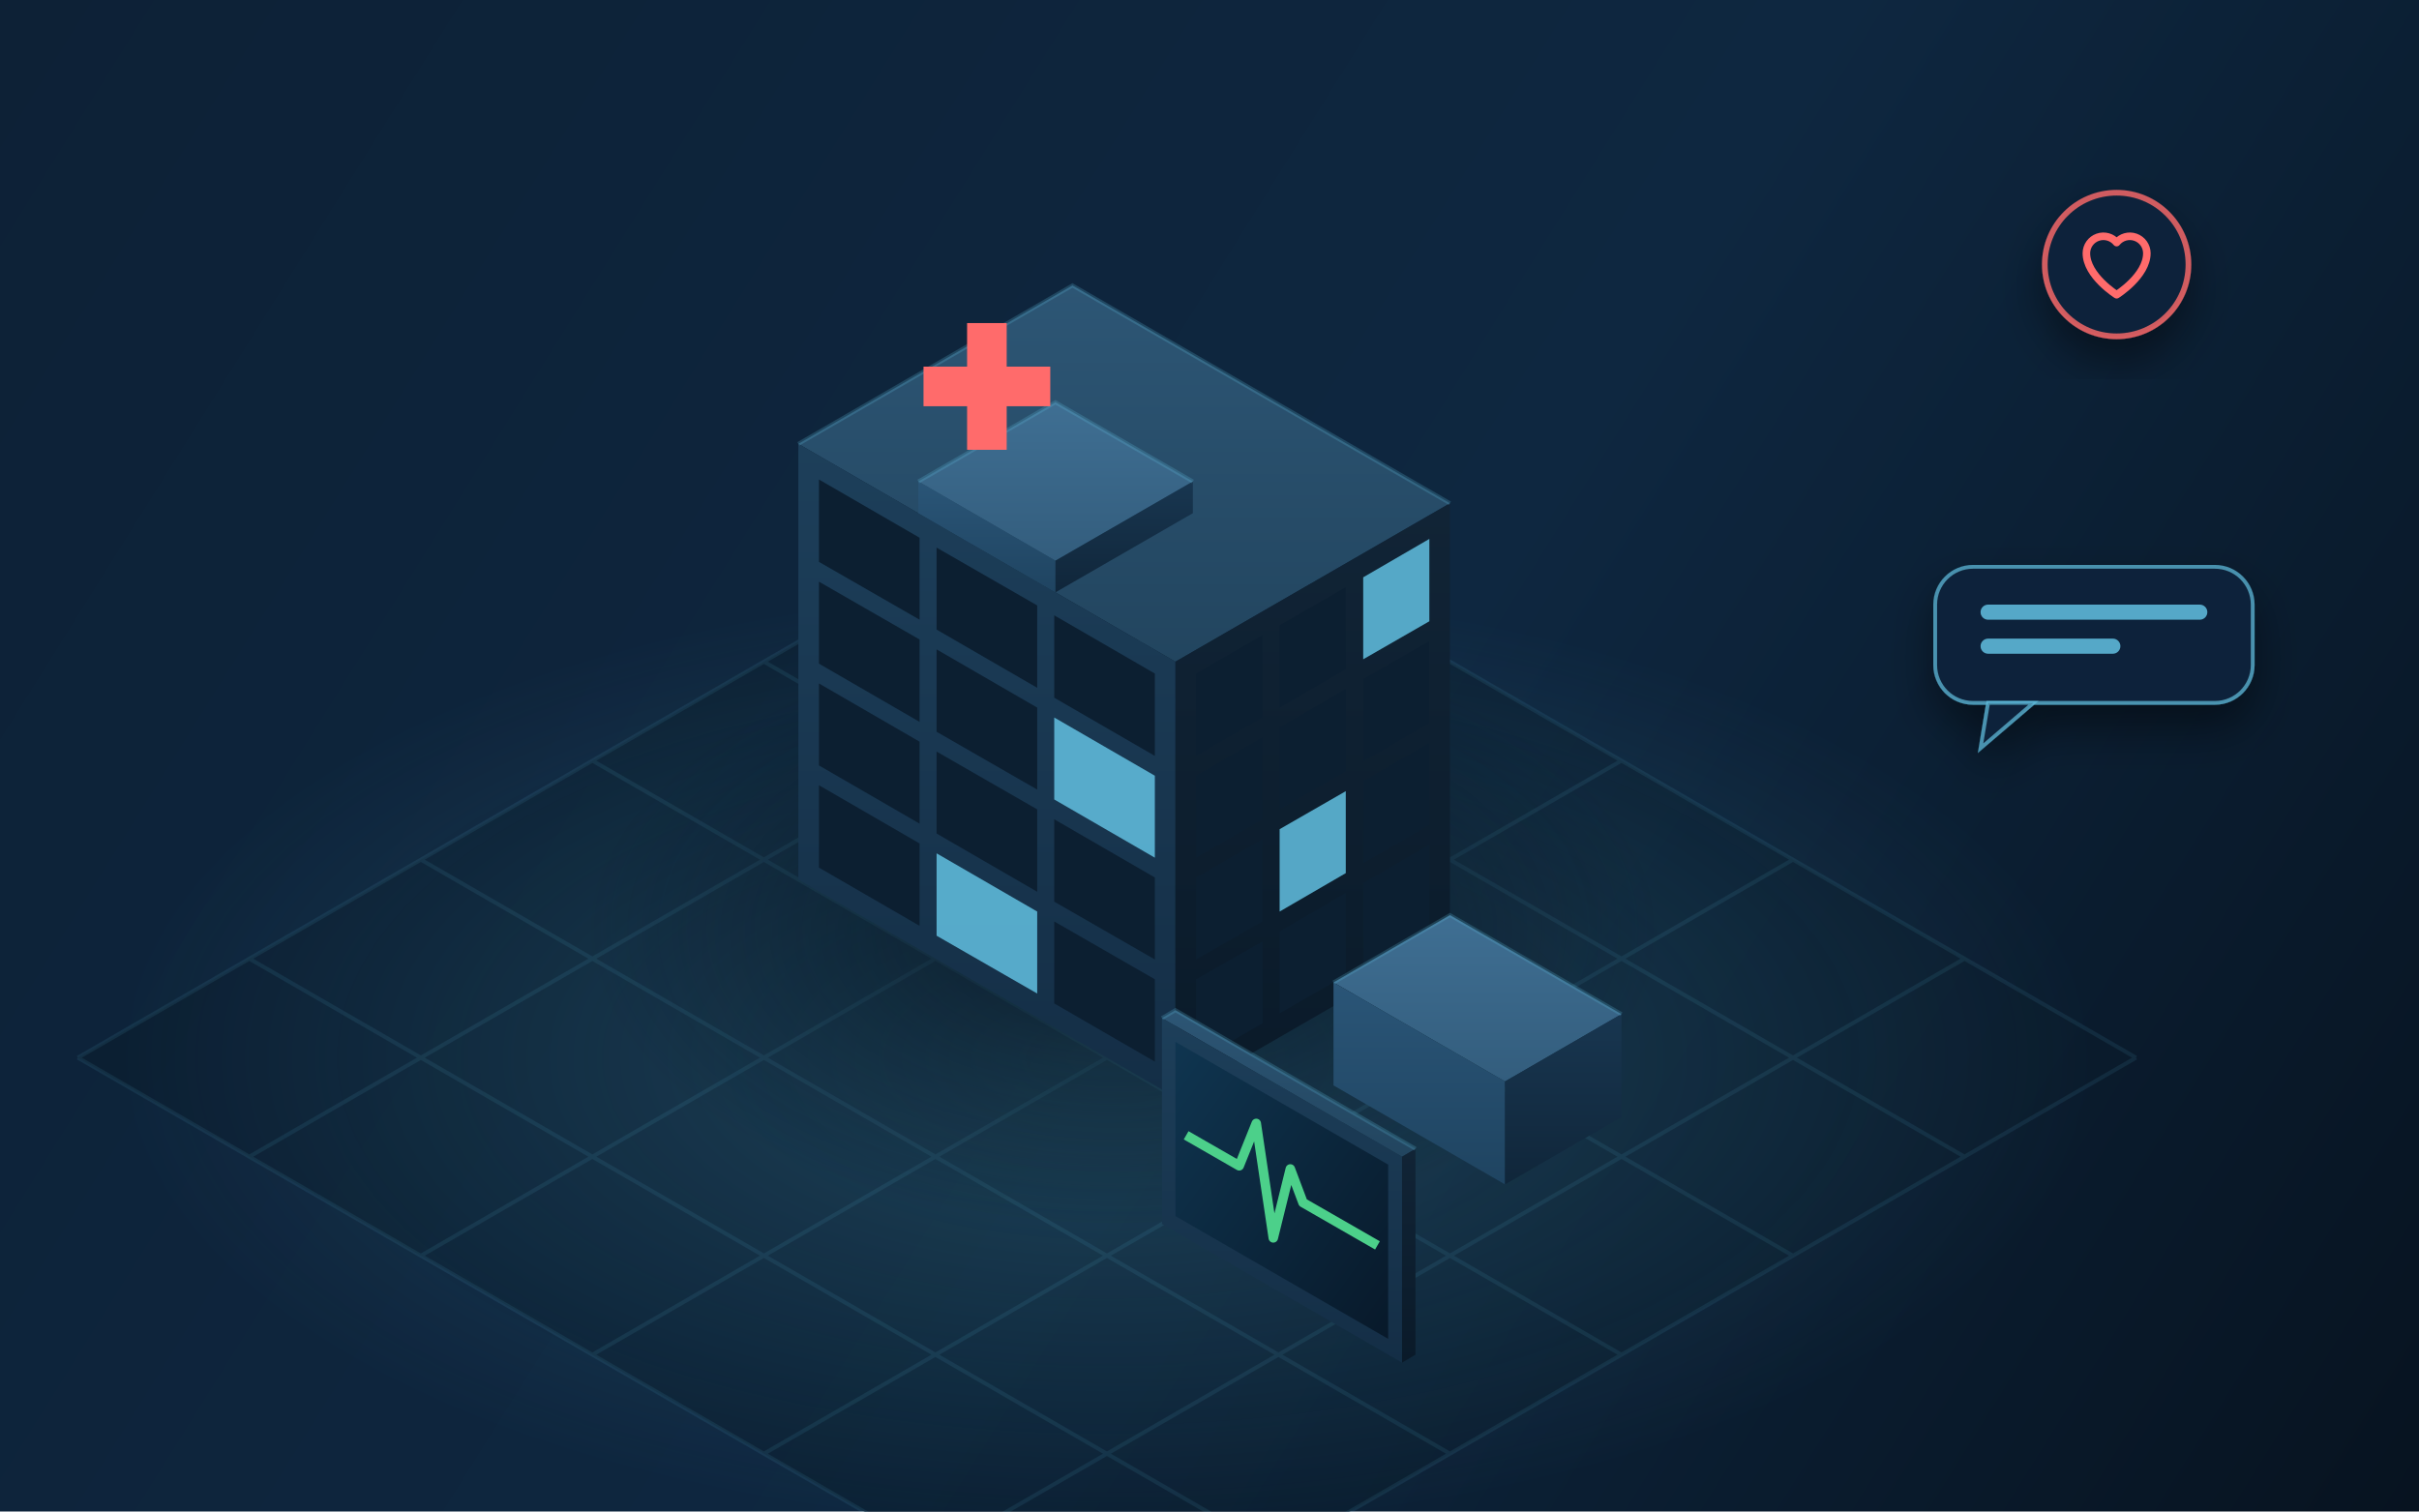
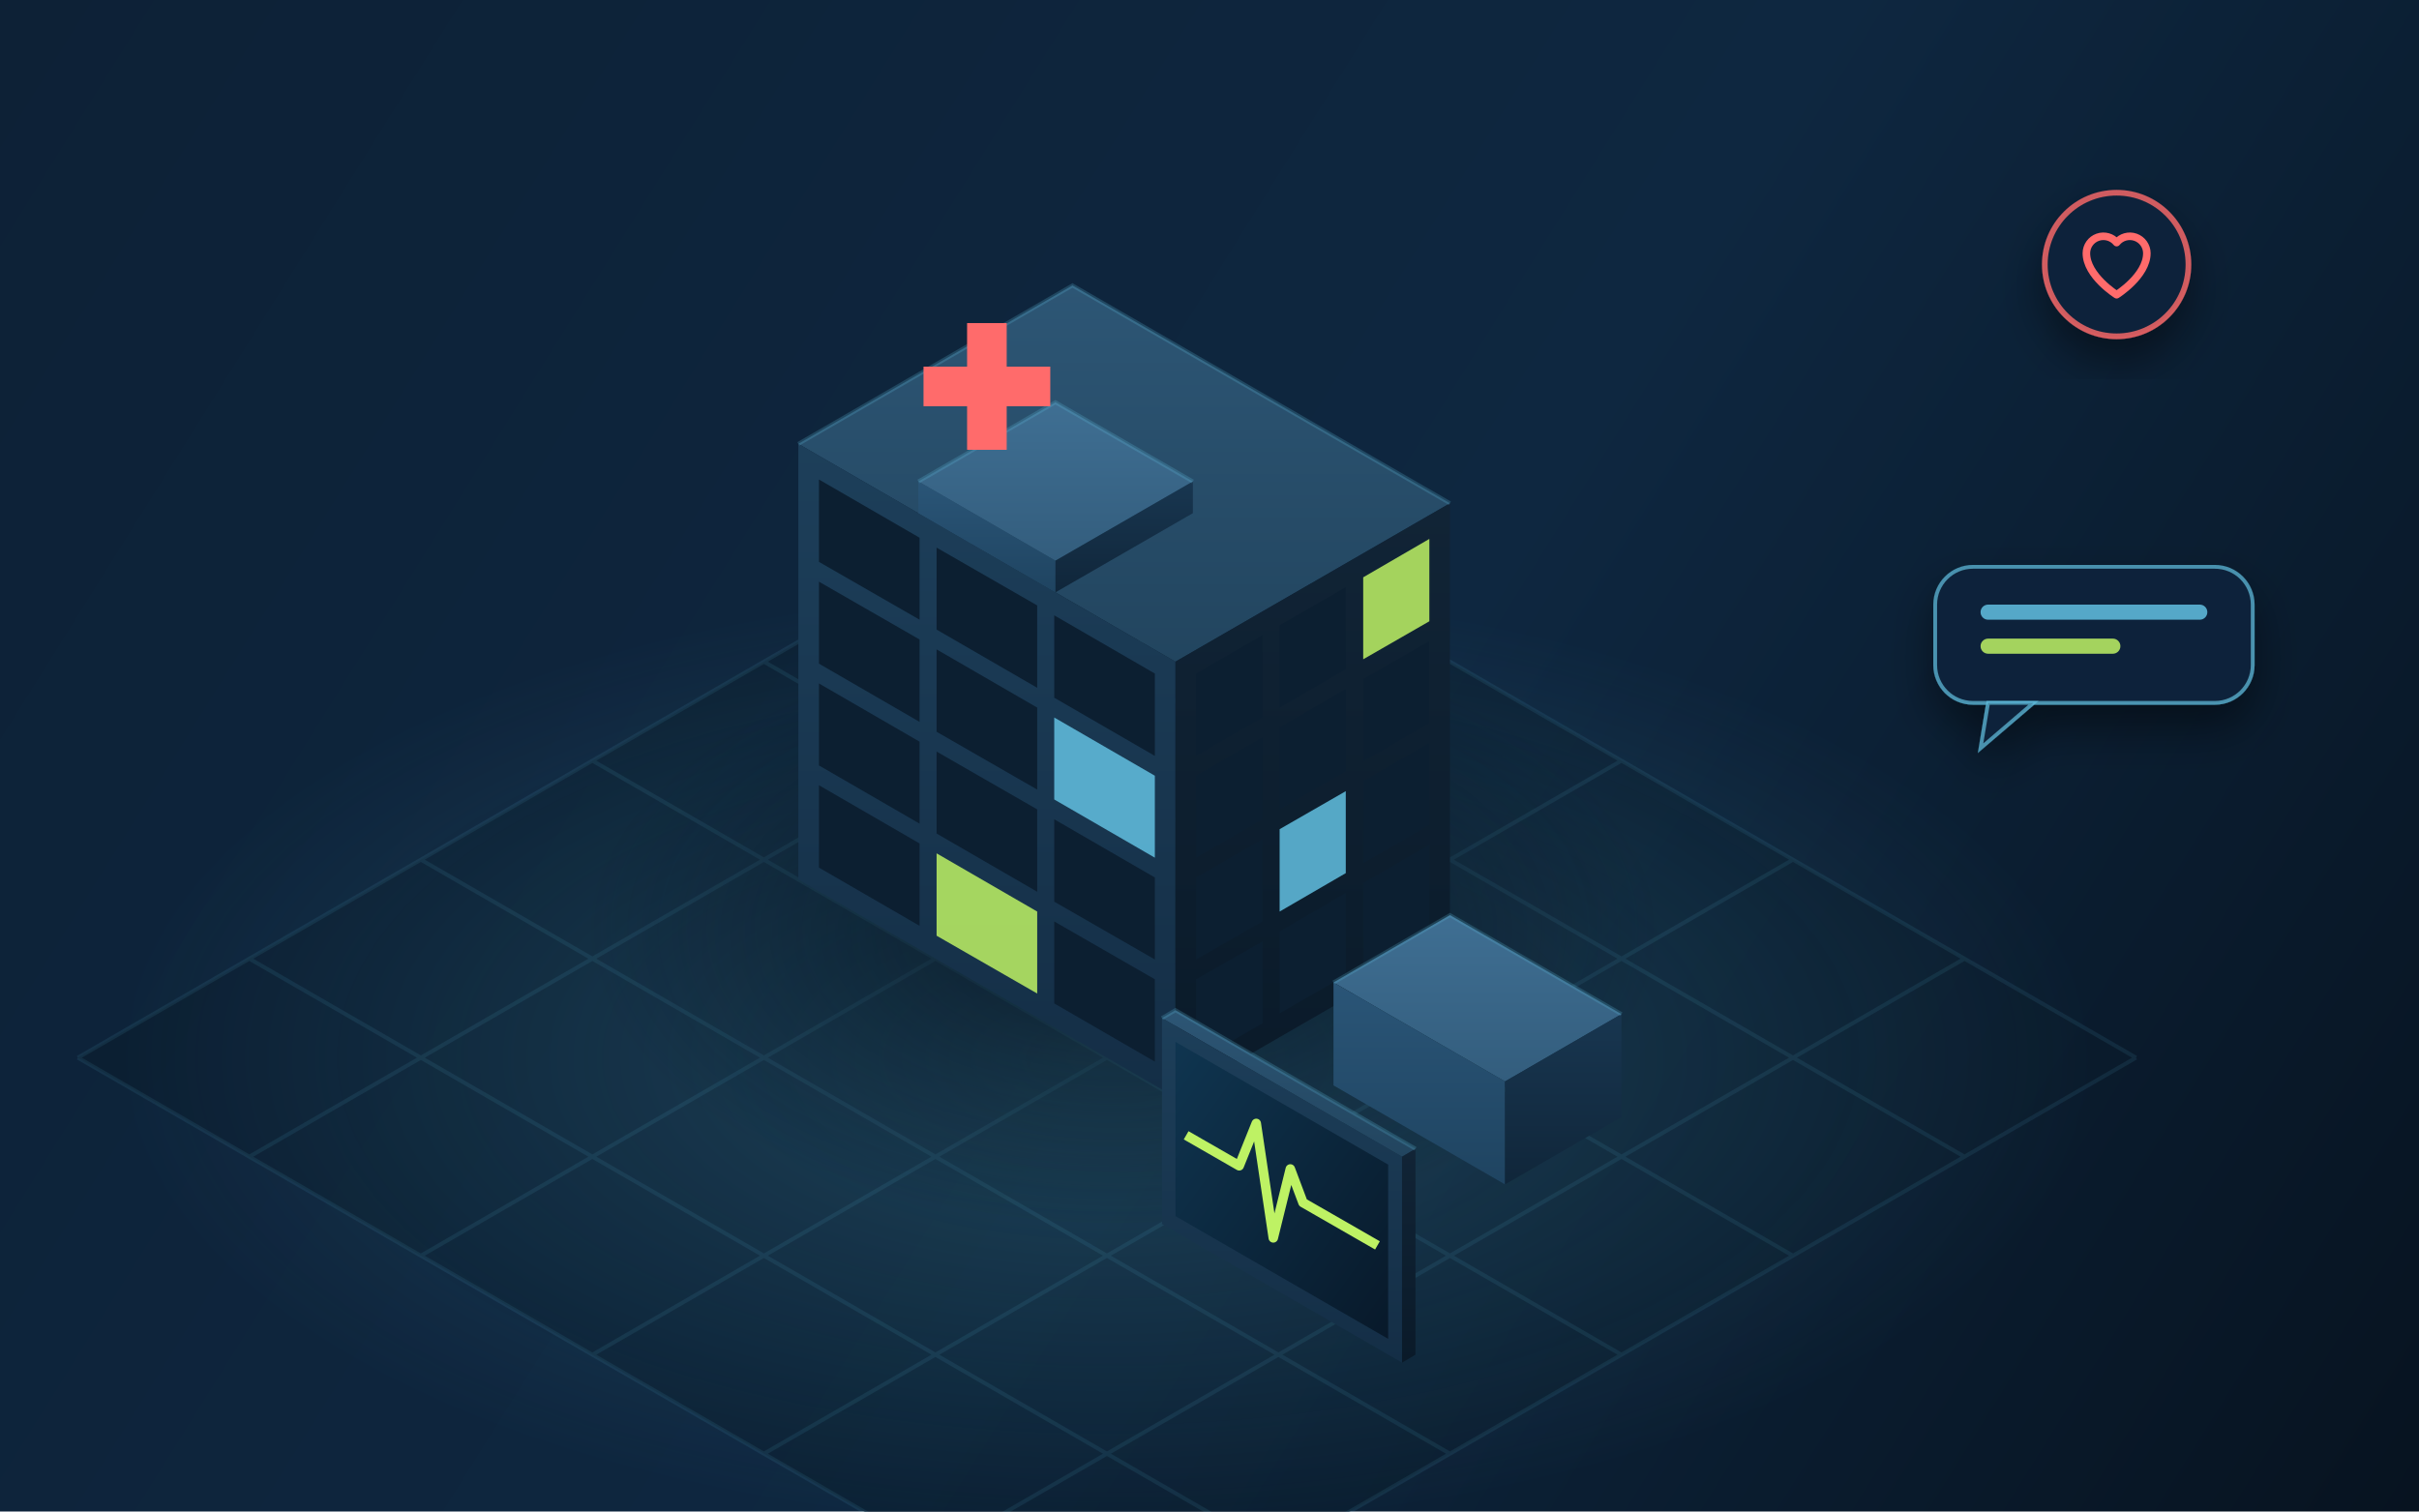
<svg xmlns="http://www.w3.org/2000/svg" viewBox="0 0 640 400" width="640" height="400" role="img" aria-label="An isometric hospital with a glowing cross, an ambulance bay and a heart-rate monitor">
  <defs>
    <linearGradient id="bg" x1="0" y1="0" x2="640" y2="400" gradientUnits="userSpaceOnUse">
      <stop offset="0" stop-color="#0d2136" />
      <stop offset=".55" stop-color="#0e2740" />
      <stop offset="1" stop-color="#071320" />
    </linearGradient>
    <linearGradient id="fTop" x1="0" y1="0" x2="0" y2="1">
      <stop offset="0" stop-color="#2d5675" />
      <stop offset="1" stop-color="#22455f" />
    </linearGradient>
    <linearGradient id="fLeft" x1="0" y1="0" x2="0" y2="1">
      <stop offset="0" stop-color="#1d3f5a" />
      <stop offset="1" stop-color="#142e46" />
    </linearGradient>
    <linearGradient id="fRight" x1="0" y1="0" x2="0" y2="1">
      <stop offset="0" stop-color="#112436" />
      <stop offset="1" stop-color="#0a1a29" />
    </linearGradient>
    <linearGradient id="lTop" x1="0" y1="0" x2="0" y2="1">
      <stop offset="0" stop-color="#3f6f93" />
      <stop offset="1" stop-color="#335d7d" />
    </linearGradient>
    <linearGradient id="lLeft" x1="0" y1="0" x2="0" y2="1">
      <stop offset="0" stop-color="#2a5577" />
      <stop offset="1" stop-color="#1f4461" />
    </linearGradient>
    <linearGradient id="lRight" x1="0" y1="0" x2="0" y2="1">
      <stop offset="0" stop-color="#183650" />
      <stop offset="1" stop-color="#10263a" />
    </linearGradient>
    <linearGradient id="gTop" x1="0" y1="0" x2="0" y2="1">
      <stop offset="0" stop-color="#8fd3ee" />
      <stop offset="1" stop-color="#61c0e0" />
    </linearGradient>
    <linearGradient id="gLeft" x1="0" y1="0" x2="0" y2="1">
      <stop offset="0" stop-color="#3d8fc0" />
      <stop offset="1" stop-color="#2f6f99" />
    </linearGradient>
    <linearGradient id="gRight" x1="0" y1="0" x2="0" y2="1">
      <stop offset="0" stop-color="#26557a" />
      <stop offset="1" stop-color="#1b4060" />
    </linearGradient>
+     <linearGradient id="mTop" x1="0" y1="0" x2="0" y2="1">
+       <stop offset="0" stop-color="#e4fbb0" />
+       <stop offset="1" stop-color="#bef264" />
+     </linearGradient>
+     <linearGradient id="mLeft" x1="0" y1="0" x2="0" y2="1">
+       <stop offset="0" stop-color="#9ccf45" />
+       <stop offset="1" stop-color="#7fb12f" />
+     </linearGradient>
+     <linearGradient id="mRight" x1="0" y1="0" x2="0" y2="1">
+       <stop offset="0" stop-color="#5f8f22" />
+       <stop offset="1" stop-color="#46701a" />
+     </linearGradient>
+     <linearGradient id="cylM" x1="0" y1="0" x2="1" y2="0">
+       <stop offset="0" stop-color="#9ccf45" />
+       <stop offset="1" stop-color="#46701a" />
+     </linearGradient>
    <linearGradient id="roof" x1="0" y1="0" x2="0" y2="1">
      <stop offset="0" stop-color="#3a5f9a" />
      <stop offset="1" stop-color="#2b4777" />
    </linearGradient>
    <linearGradient id="cyl" x1="0" y1="0" x2="1" y2="0">
      <stop offset="0" stop-color="#1d3f5a" />
      <stop offset=".55" stop-color="#163650" />
      <stop offset="1" stop-color="#0a1a29" />
    </linearGradient>
    <linearGradient id="cylG" x1="0" y1="0" x2="1" y2="0">
      <stop offset="0" stop-color="#3d8fc0" />
      <stop offset="1" stop-color="#1b4060" />
    </linearGradient>
    <linearGradient id="screen" x1="0" y1="0" x2="1" y2="1">
      <stop offset="0" stop-color="#0f3550" />
      <stop offset="1" stop-color="#08192a" />
    </linearGradient>
    <radialGradient id="head" cx=".4" cy=".35" r=".7">
      <stop offset="0" stop-color="#3f6f93" />
      <stop offset="1" stop-color="#173550" />
    </radialGradient>
    <radialGradient id="pool" cx=".5" cy=".5" r=".5">
      <stop offset="0" stop-color="#61c0e0" stop-opacity=".22" />
      <stop offset="1" stop-color="#61c0e0" stop-opacity="0" />
    </radialGradient>
    <radialGradient id="shadow" cx=".5" cy=".5" r=".5">
      <stop offset="0" stop-color="#04101b" stop-opacity=".7" />
      <stop offset="1" stop-color="#04101b" stop-opacity="0" />
    </radialGradient>
+     <style>
+ .blink{animation:blink 3.2s ease-in-out infinite}
+ .grow{transform-box:fill-box;transform-origin:50% 100%;animation:grow 2.6s ease-in-out infinite}
+ .wave{transform-box:fill-box;transform-origin:50% 50%;animation:wave 1.1s ease-in-out infinite}
+ .draw{stroke-dasharray:420;animation:draw 3.4s linear infinite}
+ .flow{animation:flow 1.2s linear infinite}
+ .packet{animation:move 2.8s linear infinite}
+ .float{animation:float 4.5s ease-in-out infinite}
+ .ping{animation:ping 2.2s ease-out infinite}
+ .pop{animation:pop 4.5s ease-in-out infinite}
+ .breathe{animation:breathe 5s ease-in-out infinite}
+ @keyframes blink{0%,100%{opacity:.9}50%{opacity:.25}}
+ @keyframes grow{0%,100%{transform:scaleY(1)}50%{transform:scaleY(.55)}}
+ @keyframes wave{0%,100%{transform:scaleY(1)}50%{transform:scaleY(.3)}}
+ @keyframes draw{0%{stroke-dashoffset:420}60%,100%{stroke-dashoffset:0}}
+ @keyframes flow{to{stroke-dashoffset:-22}}
+ @keyframes move{0%{offset-distance:0%;opacity:0}12%,88%{opacity:1}100%{offset-distance:100%;opacity:0}}
+ @keyframes float{0%,100%{transform:translateY(0)}50%{transform:translateY(-7px)}}
+ @keyframes ping{0%{opacity:.15}35%{opacity:1}100%{opacity:.15}}
+ @keyframes pop{0%,12%{opacity:0}28%,100%{opacity:.9}}
+ @keyframes breathe{0%,100%{opacity:.65}50%{opacity:1}}
+ @media (prefers-reduced-motion:reduce){*{animation:none!important}.packet{display:none}}
+ </style>
    <filter id="soft" x="-30%" y="-30%" width="160%" height="160%">
      <feDropShadow dx="0" dy="6" stdDeviation="6" flood-color="#000" flood-opacity=".45" />
    </filter>
  </defs>
  <rect width="640" height="400" fill="url(#bg)" />
  <g transform="translate(-42.5 17.9) scale(1.048)">
    <polygon points="320.0,100.0 579.8,250.0 320.0,400.0 60.2,250.0" fill="#0a1b2b" opacity=".55" />
    <path d="M320.0 100.0L60.2 250.0M320.0 100.0L579.8 250.0M363.3 125.0L103.5 275.0M276.7 125.0L536.5 275.0M406.6 150.0L146.8 300.0M233.4 150.0L493.2 300.0M449.9 175.0L190.1 325.0M190.1 175.0L449.9 325.0M493.2 200.0L233.4 350.0M146.8 200.0L406.6 350.0M536.5 225.0L276.7 375.0M103.5 225.0L363.3 375.0M579.8 250.0L320.0 400.0M60.2 250.0L320.0 400.0" stroke="#61c0e0" stroke-opacity=".1" stroke-width="1" />
-     <ellipse cx="320.0" cy="250.0" rx="250" ry="120" fill="url(#pool)" />
+     <ellipse class="breathe" cx="320.0" cy="250.0" rx="250" ry="120" fill="url(#pool)" />
    <ellipse cx="324.3" cy="217.5" rx="136.4" ry="75.0" fill="url(#shadow)" />
    <polygon points="311.3,55.0 406.6,110.0 337.3,150.0 242.1,95.0" fill="url(#fTop)" />
    <polygon points="242.1,205.0 337.3,260.0 337.3,150.0 242.1,95.0" fill="url(#fLeft)" />
    <polygon points="406.6,220.0 337.3,260.0 337.3,150.0 406.6,110.0" fill="url(#fRight)" />
    <polyline points="242.1,95.0 311.3,55.0 406.6,110.0" fill="none" stroke="#61c0e0" stroke-opacity=".22" stroke-width="1" />
    <polygon points="247.3,202.0 272.7,216.7 272.7,195.9 247.3,181.2" fill="#0c1f31" opacity="1" />
-     <polygon points="277.0,219.2 302.4,233.8 302.4,213.1 277.0,198.4" fill="#61c0e0" opacity="0.85" />
+     <polygon class="blink" style="animation-delay:3.06s" points="277.0,219.2 302.4,233.8 302.4,213.1 277.0,198.4" fill="#bef264" opacity="0.85" />
    <polygon points="306.7,236.3 332.1,251.0 332.1,230.2 306.7,215.6" fill="#0c1f31" opacity="1" />
    <polygon points="247.3,176.2 272.7,190.9 272.7,170.2 247.3,155.5" fill="#0c1f31" opacity="1" />
    <polygon points="277.0,193.4 302.4,208.1 302.4,187.3 277.0,172.7" fill="#0c1f31" opacity="1" />
    <polygon points="306.7,210.6 332.1,225.2 332.1,204.5 306.7,189.8" fill="#0c1f31" opacity="1" />
    <polygon points="247.3,150.5 272.7,165.2 272.7,144.4 247.3,129.8" fill="#0c1f31" opacity="1" />
    <polygon points="277.0,167.7 302.4,182.3 302.4,161.6 277.0,146.9" fill="#0c1f31" opacity="1" />
-     <polygon points="306.7,184.8 332.1,199.5 332.1,178.8 306.7,164.1" fill="#61c0e0" opacity="0.85" />
+     <polygon class="blink" style="animation-delay:0.47s" points="306.7,184.8 332.1,199.5 332.1,178.8 306.7,164.1" fill="#61c0e0" opacity="0.85" />
    <polygon points="247.3,124.8 272.7,139.4 272.7,118.7 247.3,104.0" fill="#0c1f31" opacity="1" />
    <polygon points="277.0,141.9 302.4,156.6 302.4,135.8 277.0,121.2" fill="#0c1f31" opacity="1" />
    <polygon points="306.7,159.1 332.1,173.8 332.1,153.0 306.7,138.3" fill="#0c1f31" opacity="1" />
    <polygon points="401.4,217.0 384.7,226.7 384.7,205.9 401.4,196.2" fill="#0c1f31" opacity="1" />
    <polygon points="380.3,229.2 363.6,238.8 363.6,218.1 380.3,208.4" fill="#0c1f31" opacity="1" />
    <polygon points="359.3,241.3 342.5,251.0 342.5,230.2 359.3,220.6" fill="#0c1f31" opacity="1" />
    <polygon points="401.4,191.2 384.7,200.9 384.7,180.2 401.4,170.5" fill="#0c1f31" opacity="1" />
-     <polygon points="380.3,203.4 363.6,213.1 363.6,192.3 380.3,182.7" fill="#61c0e0" opacity="0.85" />
+     <polygon class="blink" style="animation-delay:1.08s" points="380.3,203.4 363.6,213.1 363.6,192.3 380.3,182.7" fill="#61c0e0" opacity="0.85" />
    <polygon points="359.3,215.6 342.5,225.2 342.5,204.5 359.3,194.8" fill="#0c1f31" opacity="1" />
    <polygon points="401.4,165.5 384.7,175.2 384.7,154.4 401.4,144.8" fill="#0c1f31" opacity="1" />
    <polygon points="380.3,177.7 363.6,187.3 363.6,166.6 380.3,156.9" fill="#0c1f31" opacity="1" />
    <polygon points="359.3,189.8 342.5,199.5 342.5,178.8 359.3,169.1" fill="#0c1f31" opacity="1" />
-     <polygon points="401.4,139.8 384.7,149.4 384.7,128.7 401.4,119.0" fill="#61c0e0" opacity="0.85" />
+     <polygon class="blink" style="animation-delay:1.69s" points="401.4,139.8 384.7,149.4 384.7,128.7 401.4,119.0" fill="#bef264" opacity="0.85" />
    <polygon points="380.3,151.9 363.6,161.6 363.6,140.8 380.3,131.2" fill="#0c1f31" opacity="1" />
    <polygon points="359.3,164.1 342.5,173.8 342.5,153.0 359.3,143.3" fill="#0c1f31" opacity="1" />
    <polygon points="307.0,84.5 341.7,104.5 307.0,124.5 272.4,104.5" fill="url(#lTop)" />
    <polygon points="272.4,112.5 307.0,132.5 307.0,124.5 272.4,104.5" fill="url(#lLeft)" />
    <polygon points="341.7,112.5 307.0,132.5 307.0,124.5 341.7,104.5" fill="url(#lRight)" />
    <polyline points="272.4,104.5 307.0,84.5 341.7,104.5" fill="none" stroke="#61c0e0" stroke-opacity=".22" stroke-width="1" />
    <polygon points="406.6,214.0 449.9,239.0 420.5,256.0 377.2,231.0" fill="url(#lTop)" />
    <polygon points="377.2,257.0 420.5,282.0 420.5,256.0 377.2,231.0" fill="url(#lLeft)" />
    <polygon points="449.9,265.0 420.5,282.0 420.5,256.0 449.9,239.0" fill="url(#lRight)" />
    <polyline points="377.2,231.0 406.6,214.0 449.9,239.0" fill="none" stroke="#61c0e0" stroke-opacity=".22" stroke-width="1" />
    <polygon points="337.3,238.0 397.9,273.0 394.5,275.0 333.9,240.0" fill="url(#fTop)" />
    <polygon points="333.9,292.0 394.5,327.0 394.5,275.0 333.9,240.0" fill="url(#fLeft)" />
    <polygon points="397.9,325.0 394.5,327.0 394.5,275.0 397.9,273.0" fill="url(#fRight)" />
    <polyline points="333.9,240.0 337.3,238.0 397.9,273.0" fill="none" stroke="#61c0e0" stroke-opacity=".22" stroke-width="1" />
    <polygon points="337.3,290.0 391.0,321.0 391.0,277.0 337.3,246.0" fill="url(#screen)" />
-     <polyline points="340.0,269.6 353.4,277.3 357.7,266.6 362.0,295.5 366.3,278.1 369.5,286.6 388.3,297.4" fill="none" stroke="#4cd08a" stroke-width="2.4" stroke-linejoin="round" />
+     <polyline class="draw" points="340.0,269.6 353.4,277.3 357.7,266.6 362.0,295.5 366.3,278.1 369.5,286.6 388.3,297.4" fill="none" stroke="#bef264" stroke-width="2.4" stroke-linejoin="round" />
    <g transform="translate(273.7 64.5)">
      <path d="M11 0h10v11h11v10H21v11H11V21H0V11h11z" fill="#ff6b6b" />
    </g>
  </g>
-   <g filter="url(#soft)">
-     <circle cx="560" cy="70" r="19" fill="#10243a" stroke="#ff6b6b" stroke-opacity=".8" stroke-width="1.5" />
+   <g class="float" style="animation-delay:0.30s">
+     <g filter="url(#soft)">
+       <circle cx="560" cy="70" r="19" fill="#10243a" stroke="#ff6b6b" stroke-opacity=".8" stroke-width="1.5" />
+     </g>
+     <g transform="translate(548 58)" fill="none" stroke="#ff6b6b" stroke-width="2" stroke-linecap="round" stroke-linejoin="round">
+       <path d="M12 20s-8-5-8-11a4.5 4.5 0 0 1 8-2.8A4.5 4.5 0 0 1 20 9c0 6-8 11-8 11z" />
+     </g>
  </g>
-   <g transform="translate(548 58)" fill="none" stroke="#ff6b6b" stroke-width="2" stroke-linecap="round" stroke-linejoin="round">
-     <path d="M12 20s-8-5-8-11a4.5 4.5 0 0 1 8-2.8A4.5 4.5 0 0 1 20 9c0 6-8 11-8 11z" />
+   <g class="float" style="animation-delay:0.91s">
+     <g filter="url(#soft)">
+       <rect x="512" y="150" width="84" height="36" rx="10" fill="#10243a" stroke="#61c0e0" stroke-opacity=".7" />
+       <path d="M526,186 l-2,12 l14,-12 Z" fill="#10243a" stroke="#61c0e0" stroke-opacity=".7" />
+     </g>
+     <rect x="524" y="160" width="60" height="4" rx="2" fill="#61c0e0" opacity=".85" />
+     <rect x="524" y="169" width="37" height="4" rx="2" fill="#bef264" opacity=".85" />
  </g>
-   <g filter="url(#soft)">
-     <rect x="512" y="150" width="84" height="36" rx="10" fill="#10243a" stroke="#61c0e0" stroke-opacity=".7" />
-     <path d="M526,186 l-2,12 l14,-12 Z" fill="#10243a" stroke="#61c0e0" stroke-opacity=".7" />
-   </g>
-   <rect x="524" y="160" width="60" height="4" rx="2" fill="#61c0e0" opacity=".85" />
-   <rect x="524" y="169" width="37" height="4" rx="2" fill="#61c0e0" opacity=".85" />
</svg>
